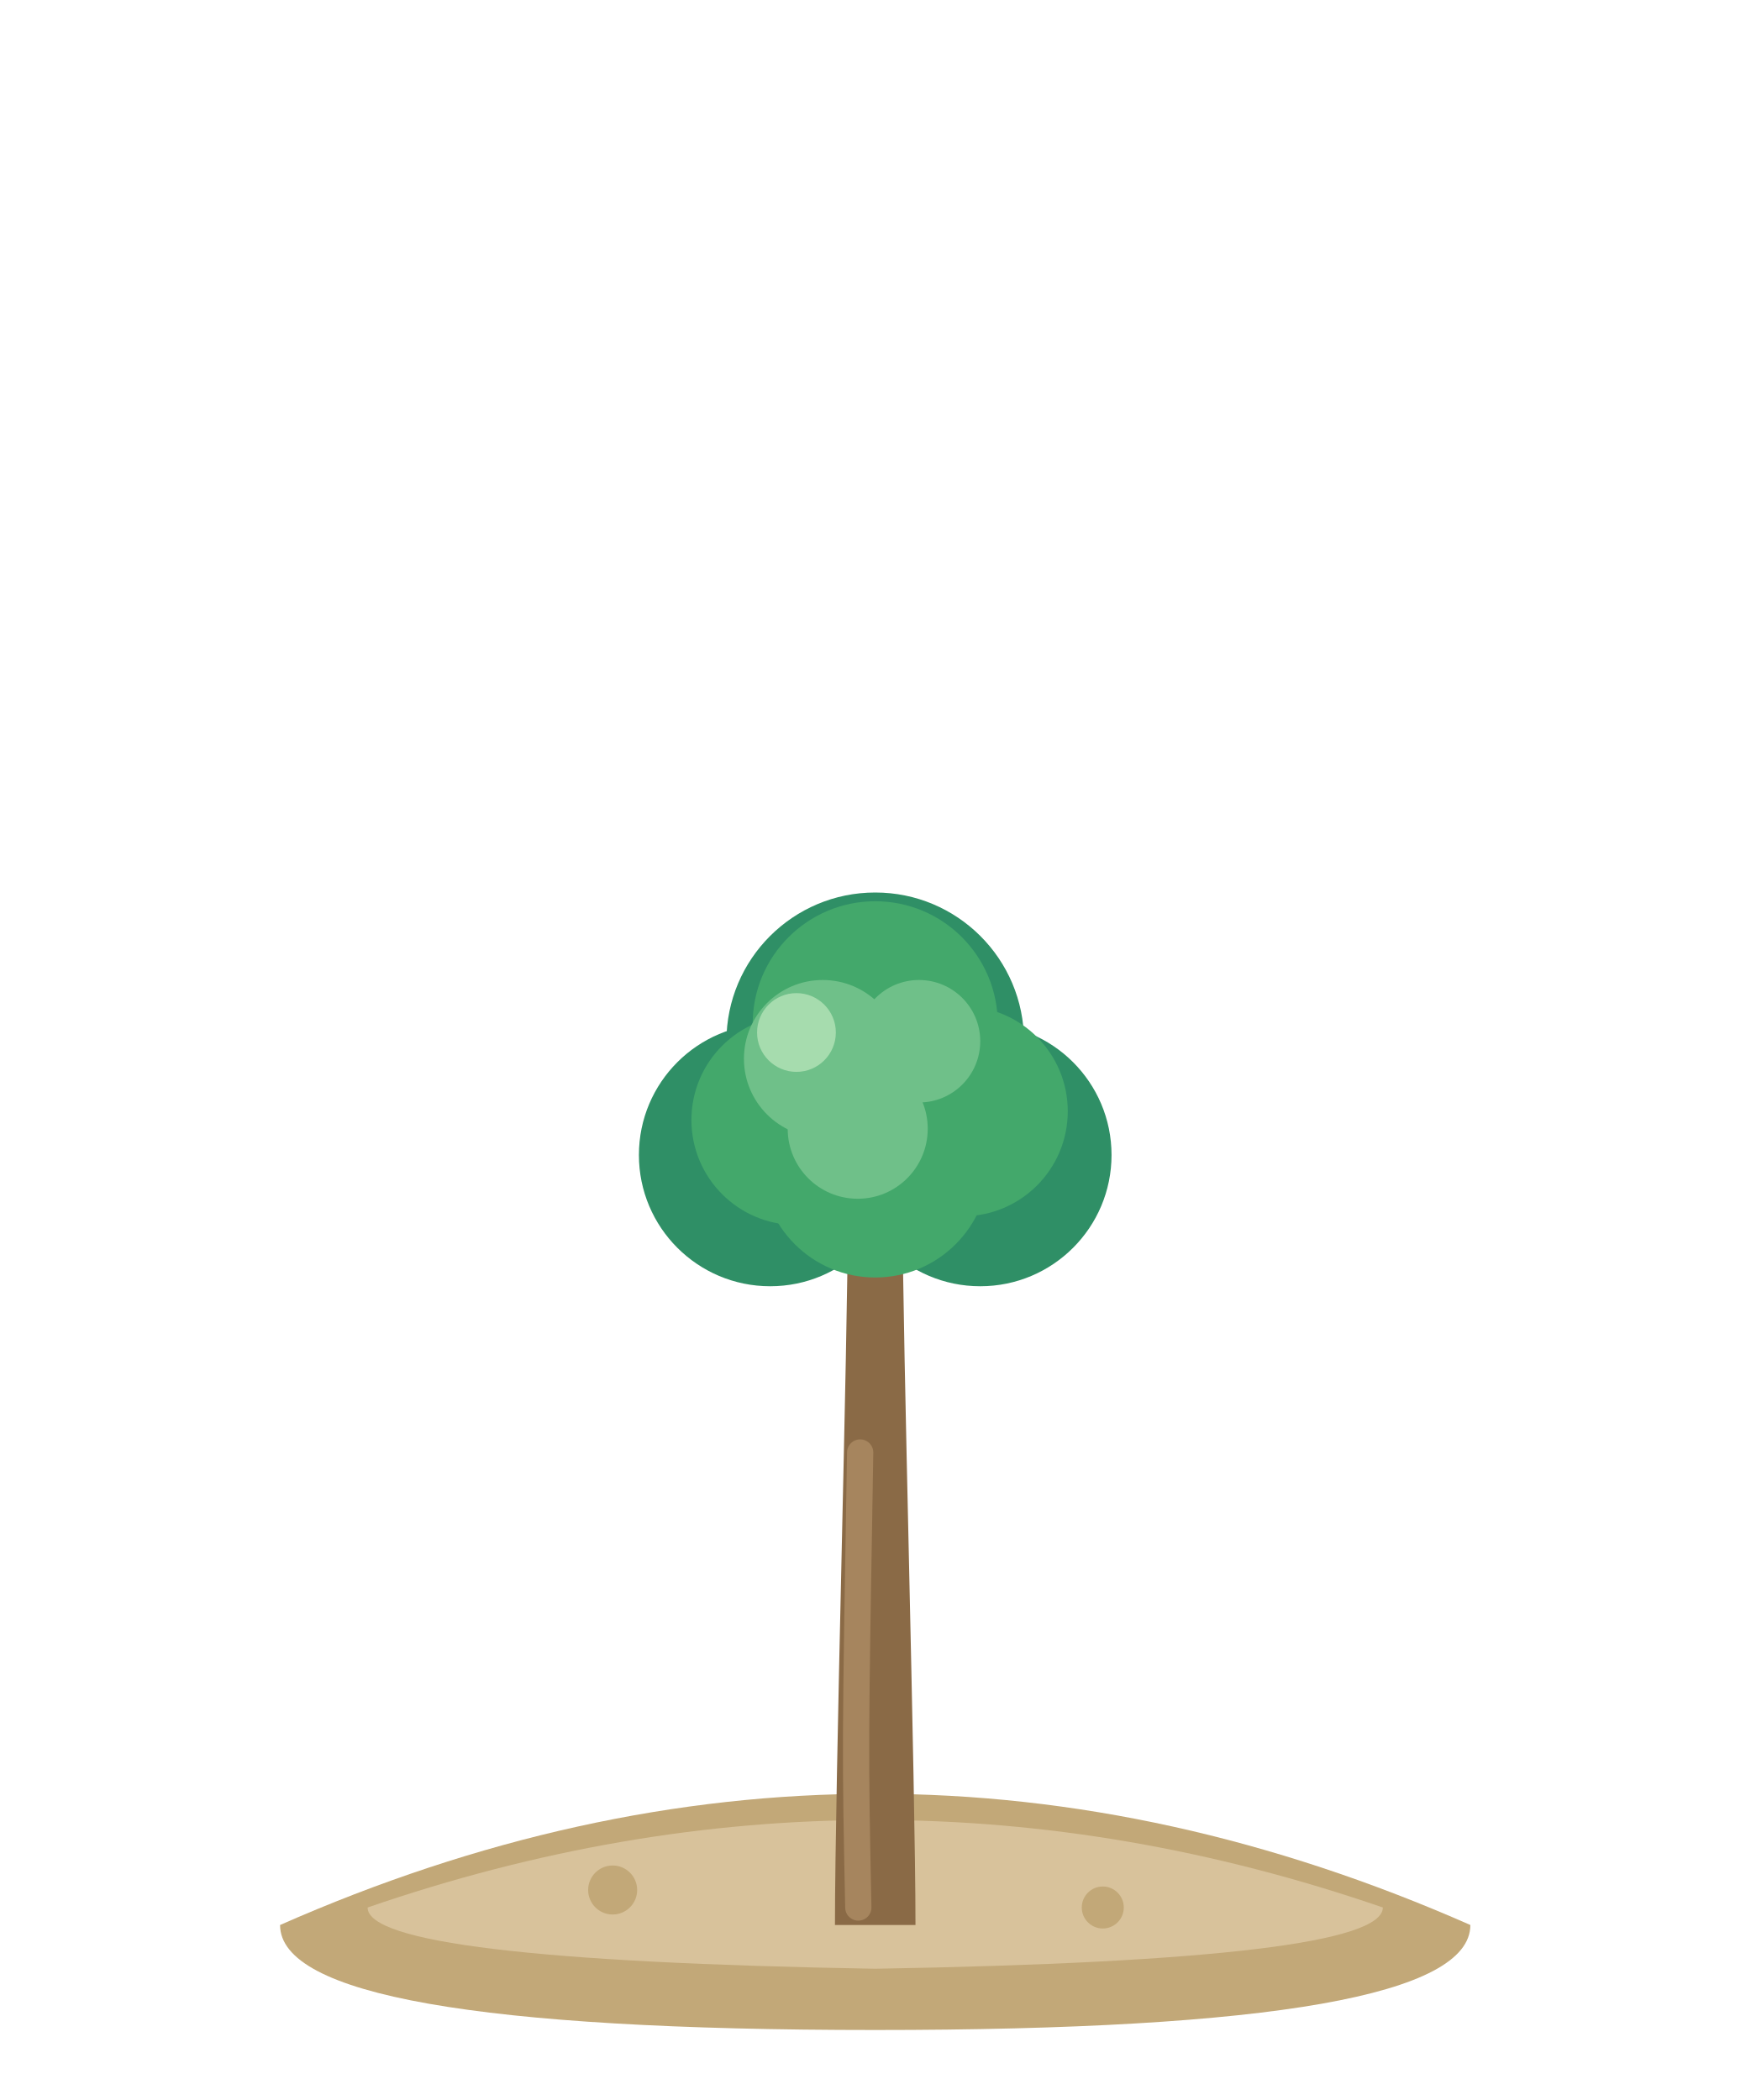
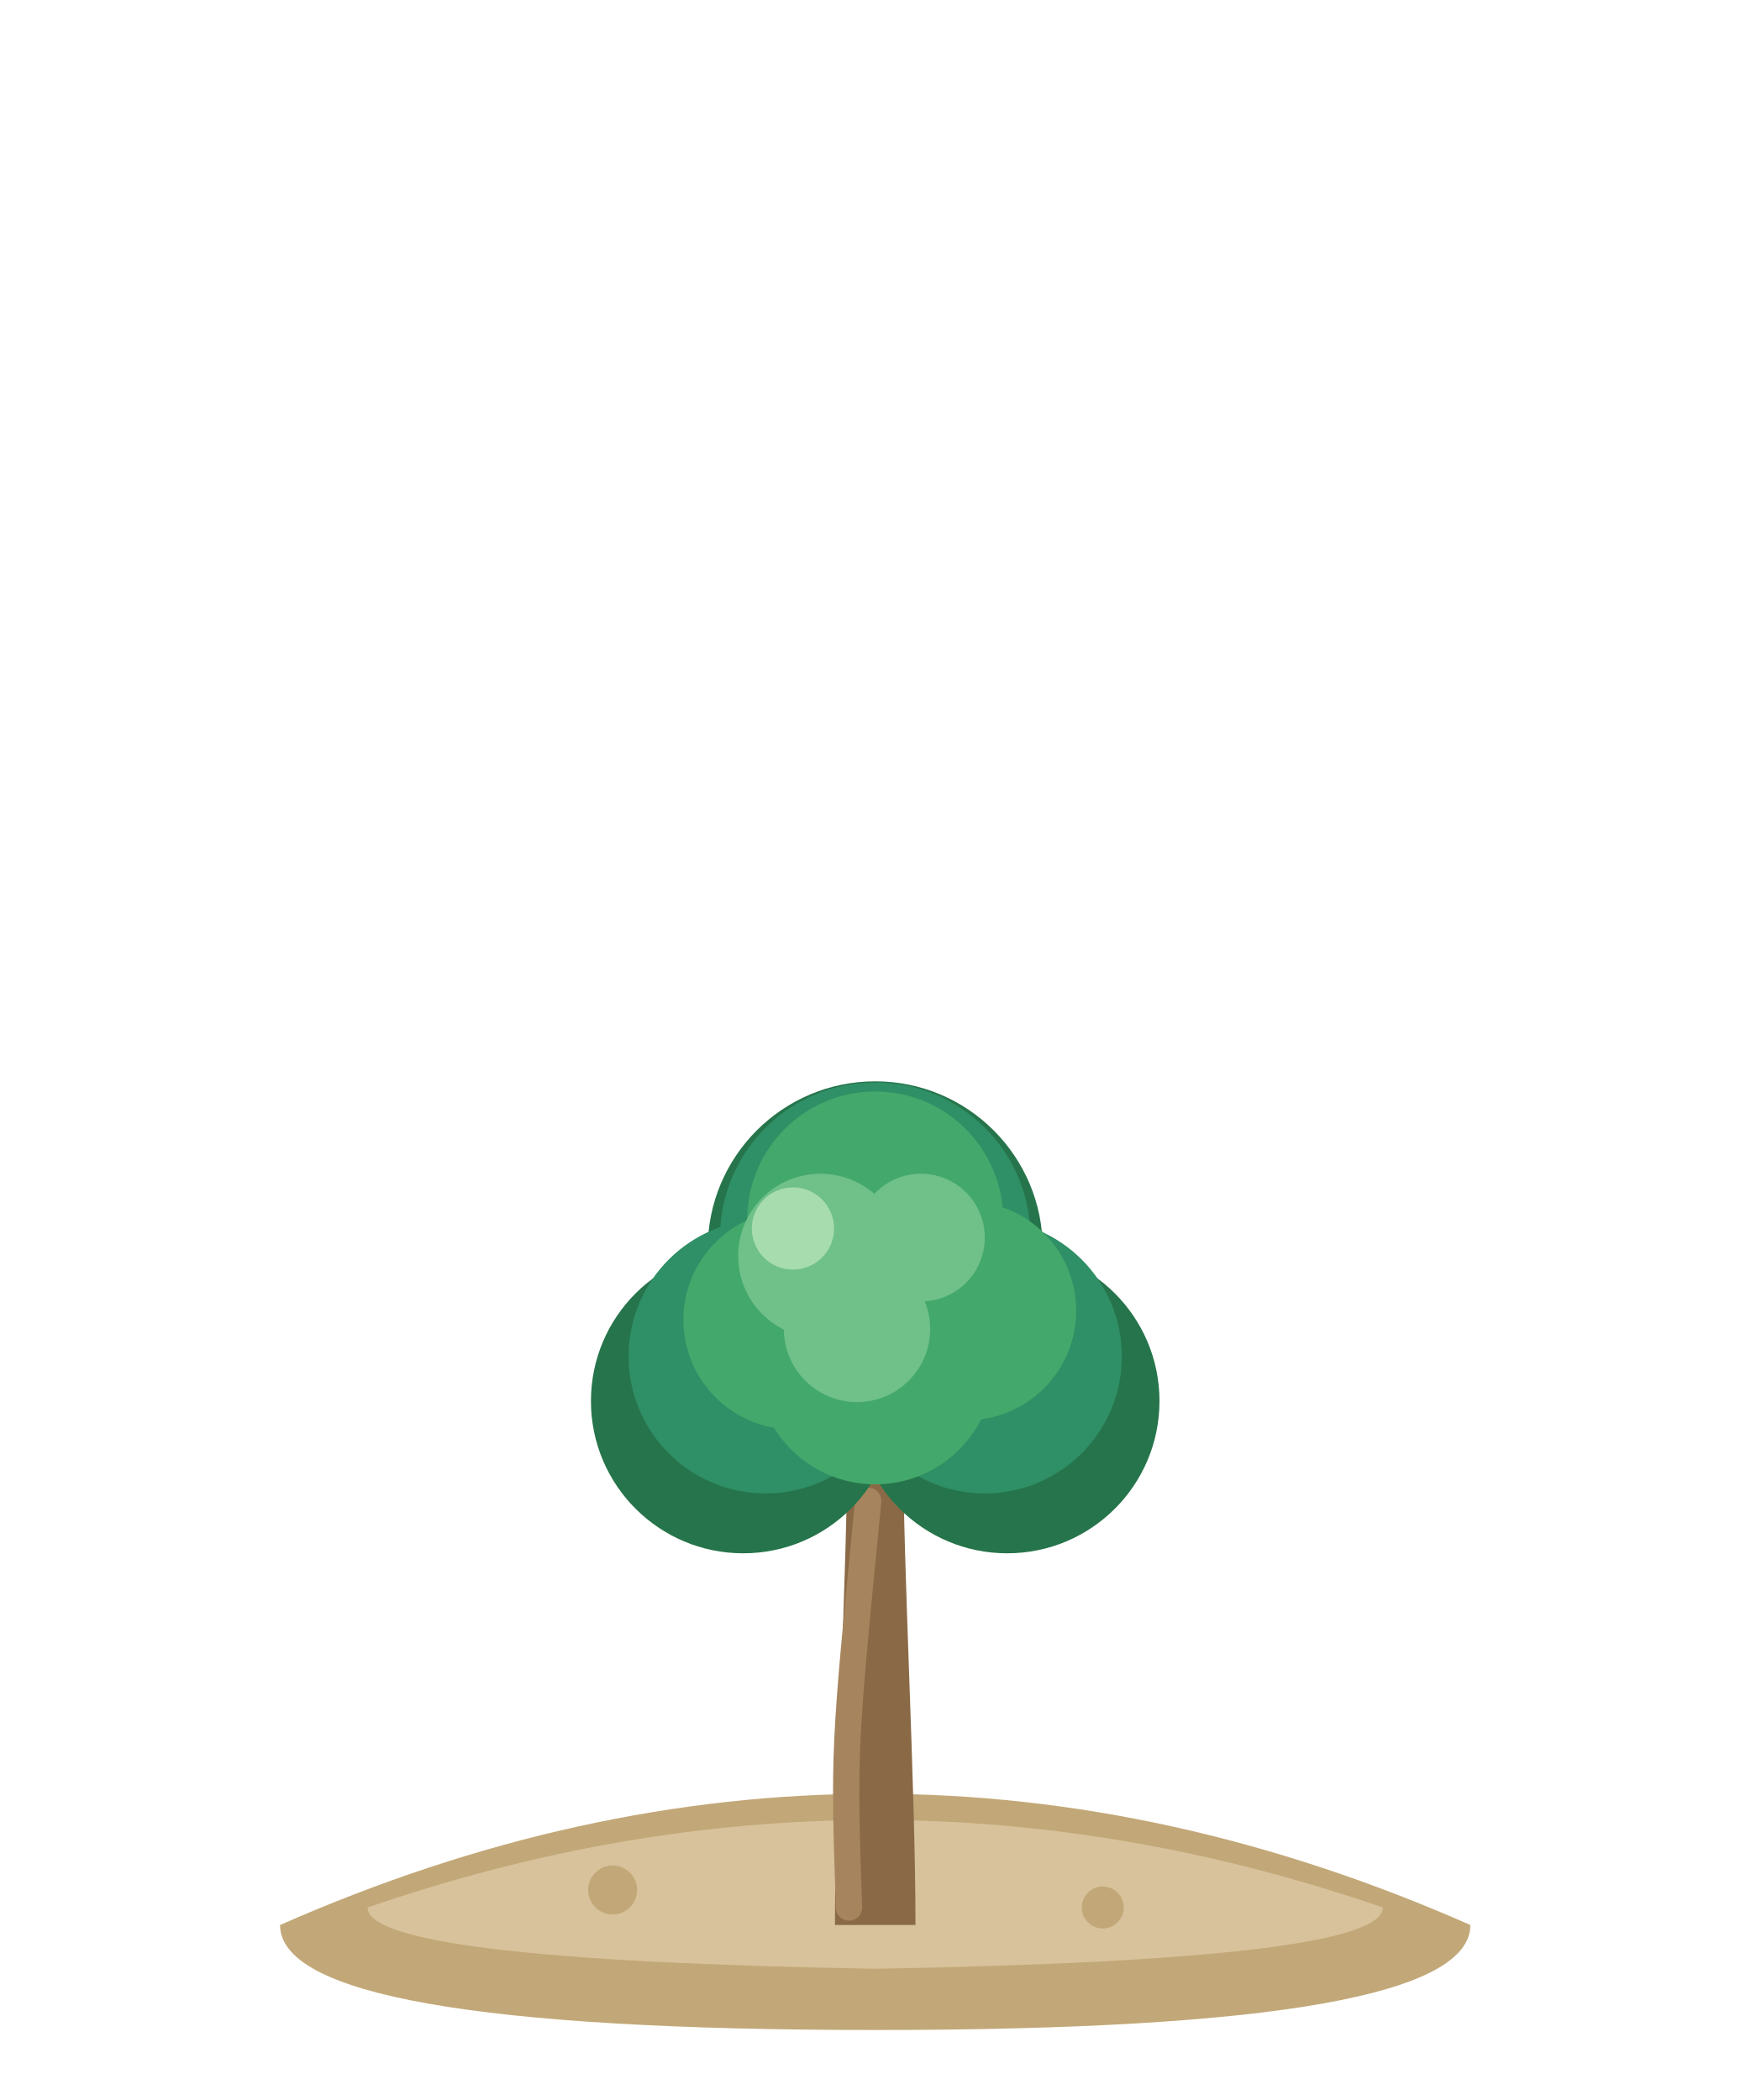
<svg xmlns="http://www.w3.org/2000/svg" viewBox="0 0 100 120">
  <path d="M16 110 Q50 95 84 110 Q84 116 50 116 Q16 116 16 110 Z" fill="#C2A878" />
  <path d="M21 109 Q50 99 79 109 Q79 112 50 112.5 Q21 112 21 109 Z" fill="#D8C29B" />
  <circle cx="35" cy="108" r="1.4" fill="#C2A878" />
  <circle cx="63" cy="109" r="1.2" fill="#C2A878" />
-   <path d="M47.7 110 C 47.7 102 48.436 76.5 48.436 69.5 L 51.564 69.5 C 51.564 76.5 52.3 102 52.3 110 Z" fill="#8A6A46" />
-   <path d="M49.14 83 C 48.85 100 48.85 100 49.034 109" stroke="#A6855E" stroke-width="1.5" fill="none" stroke-linecap="round" />
-   <circle cx="44" cy="66" r="7.5" fill="#2F8F66" />
-   <circle cx="56" cy="66" r="7.5" fill="#2F8F66" />
-   <circle cx="50" cy="59.5" r="8.5" fill="#2F8F66" />
-   <circle cx="45.5" cy="64" r="6" fill="#43A86B" />
-   <circle cx="55" cy="63.5" r="6" fill="#43A86B" />
-   <circle cx="50" cy="58.5" r="7" fill="#43A86B" />
-   <circle cx="50" cy="66.5" r="6.5" fill="#43A86B" />
-   <circle cx="47" cy="60.5" r="4.5" fill="#6FC089" />
-   <circle cx="52.5" cy="59.5" r="3.5" fill="#6FC089" />
-   <circle cx="49" cy="64.5" r="4" fill="#6FC089" />
-   <circle cx="45.5" cy="59" r="2.25" fill="#A6DCAE" />
+   <path d="M47.7 110 C 47.7 102 48.4 89.76 48.4 82.76 L 51.6 82.76 C 51.6 89.76 52.3 102 52.3 110 Z" fill="#8A6A46" />
+   <path d="M49.6 85.76 C 48.2 100 48.2 100 48.5 109" stroke="#A6855E" stroke-width="1.5" fill="none" stroke-linecap="round" />
+   <circle cx="42.46" cy="80.06" r="8.7" fill="#26744B" />
+   <circle cx="57.54" cy="80.06" r="8.7" fill="#26744B" />
+   <circle cx="50" cy="71.36" r="9.57" fill="#26744B" />
+   <circle cx="43.74" cy="77.51" r="7.83" fill="#2F8F66" />
+   <circle cx="56.26" cy="77.51" r="7.83" fill="#2F8F66" />
+   <circle cx="50" cy="70.72" r="8.87" fill="#2F8F66" />
+   <circle cx="45.3" cy="75.42" r="6.26" fill="#43A86B" />
+   <circle cx="55.22" cy="74.9" r="6.26" fill="#43A86B" />
+   <circle cx="50" cy="69.68" r="7.31" fill="#43A86B" />
+   <circle cx="50" cy="78.03" r="6.79" fill="#43A86B" />
+   <circle cx="46.87" cy="71.77" r="4.7" fill="#6FC089" />
+   <circle cx="52.61" cy="70.72" r="3.65" fill="#6FC089" />
+   <circle cx="48.96" cy="75.94" r="4.18" fill="#6FC089" />
+   <circle cx="45.3" cy="70.2" r="2.35" fill="#A6DCAE" />
</svg>
